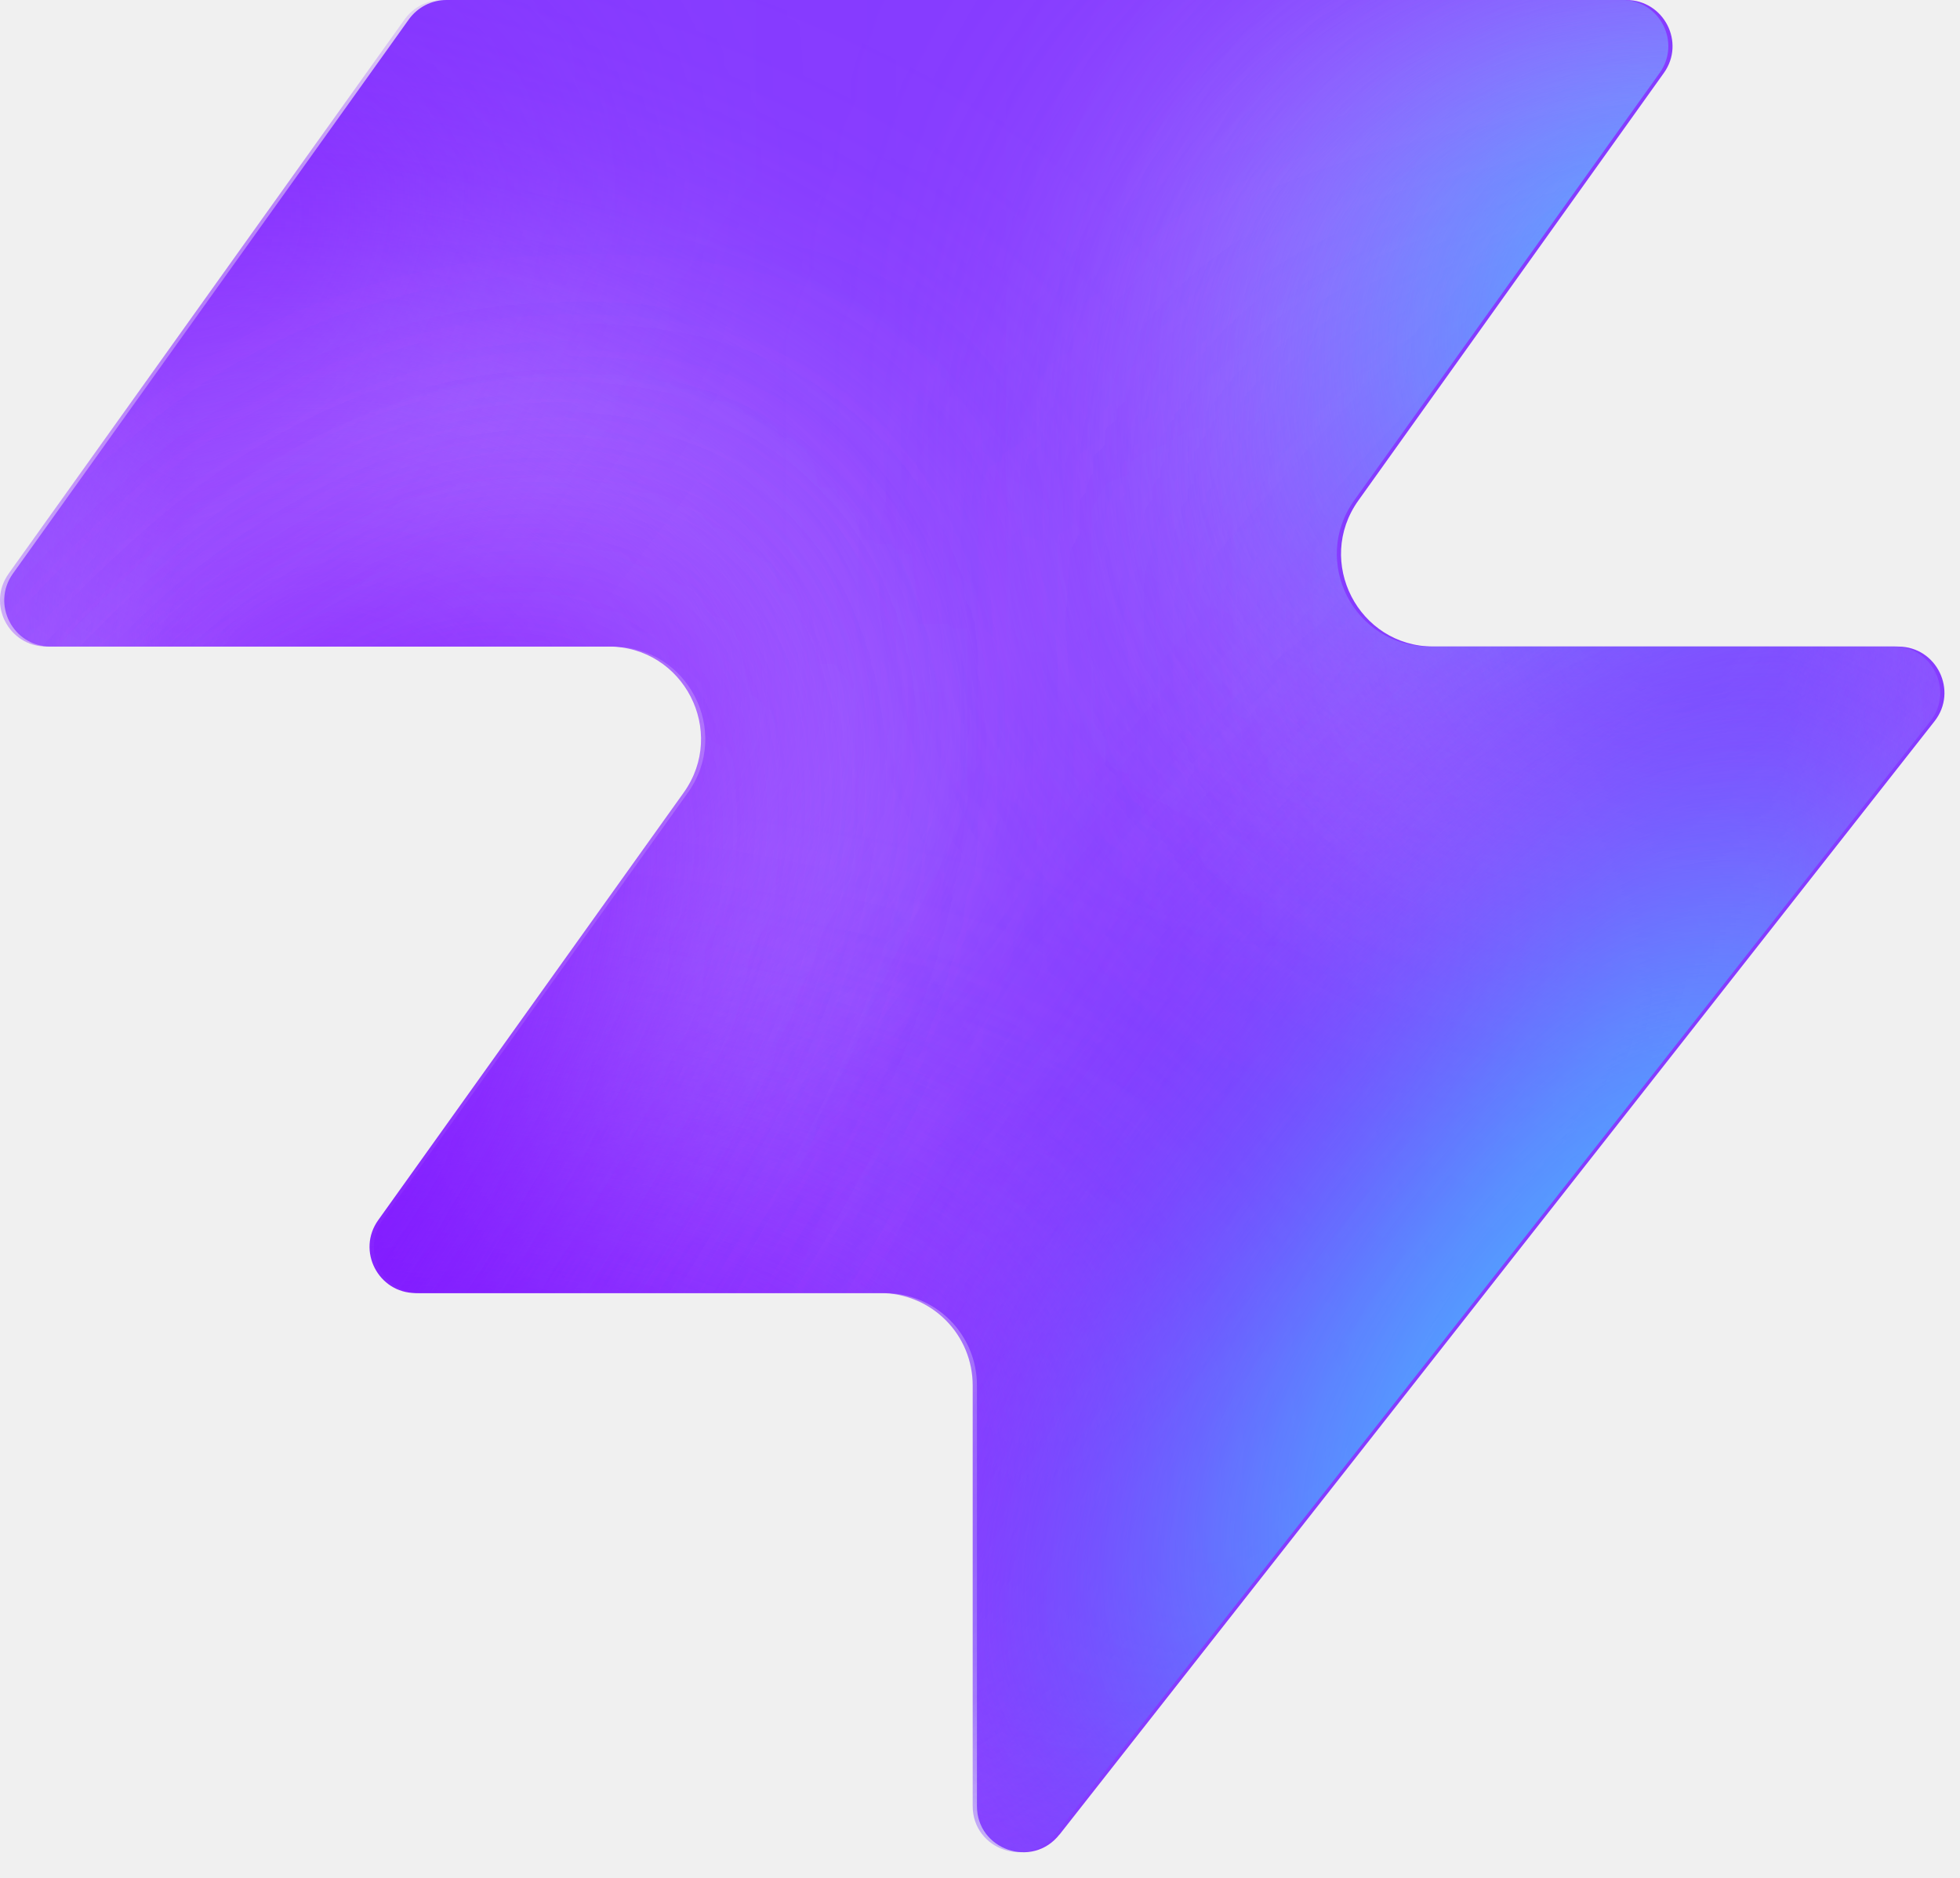
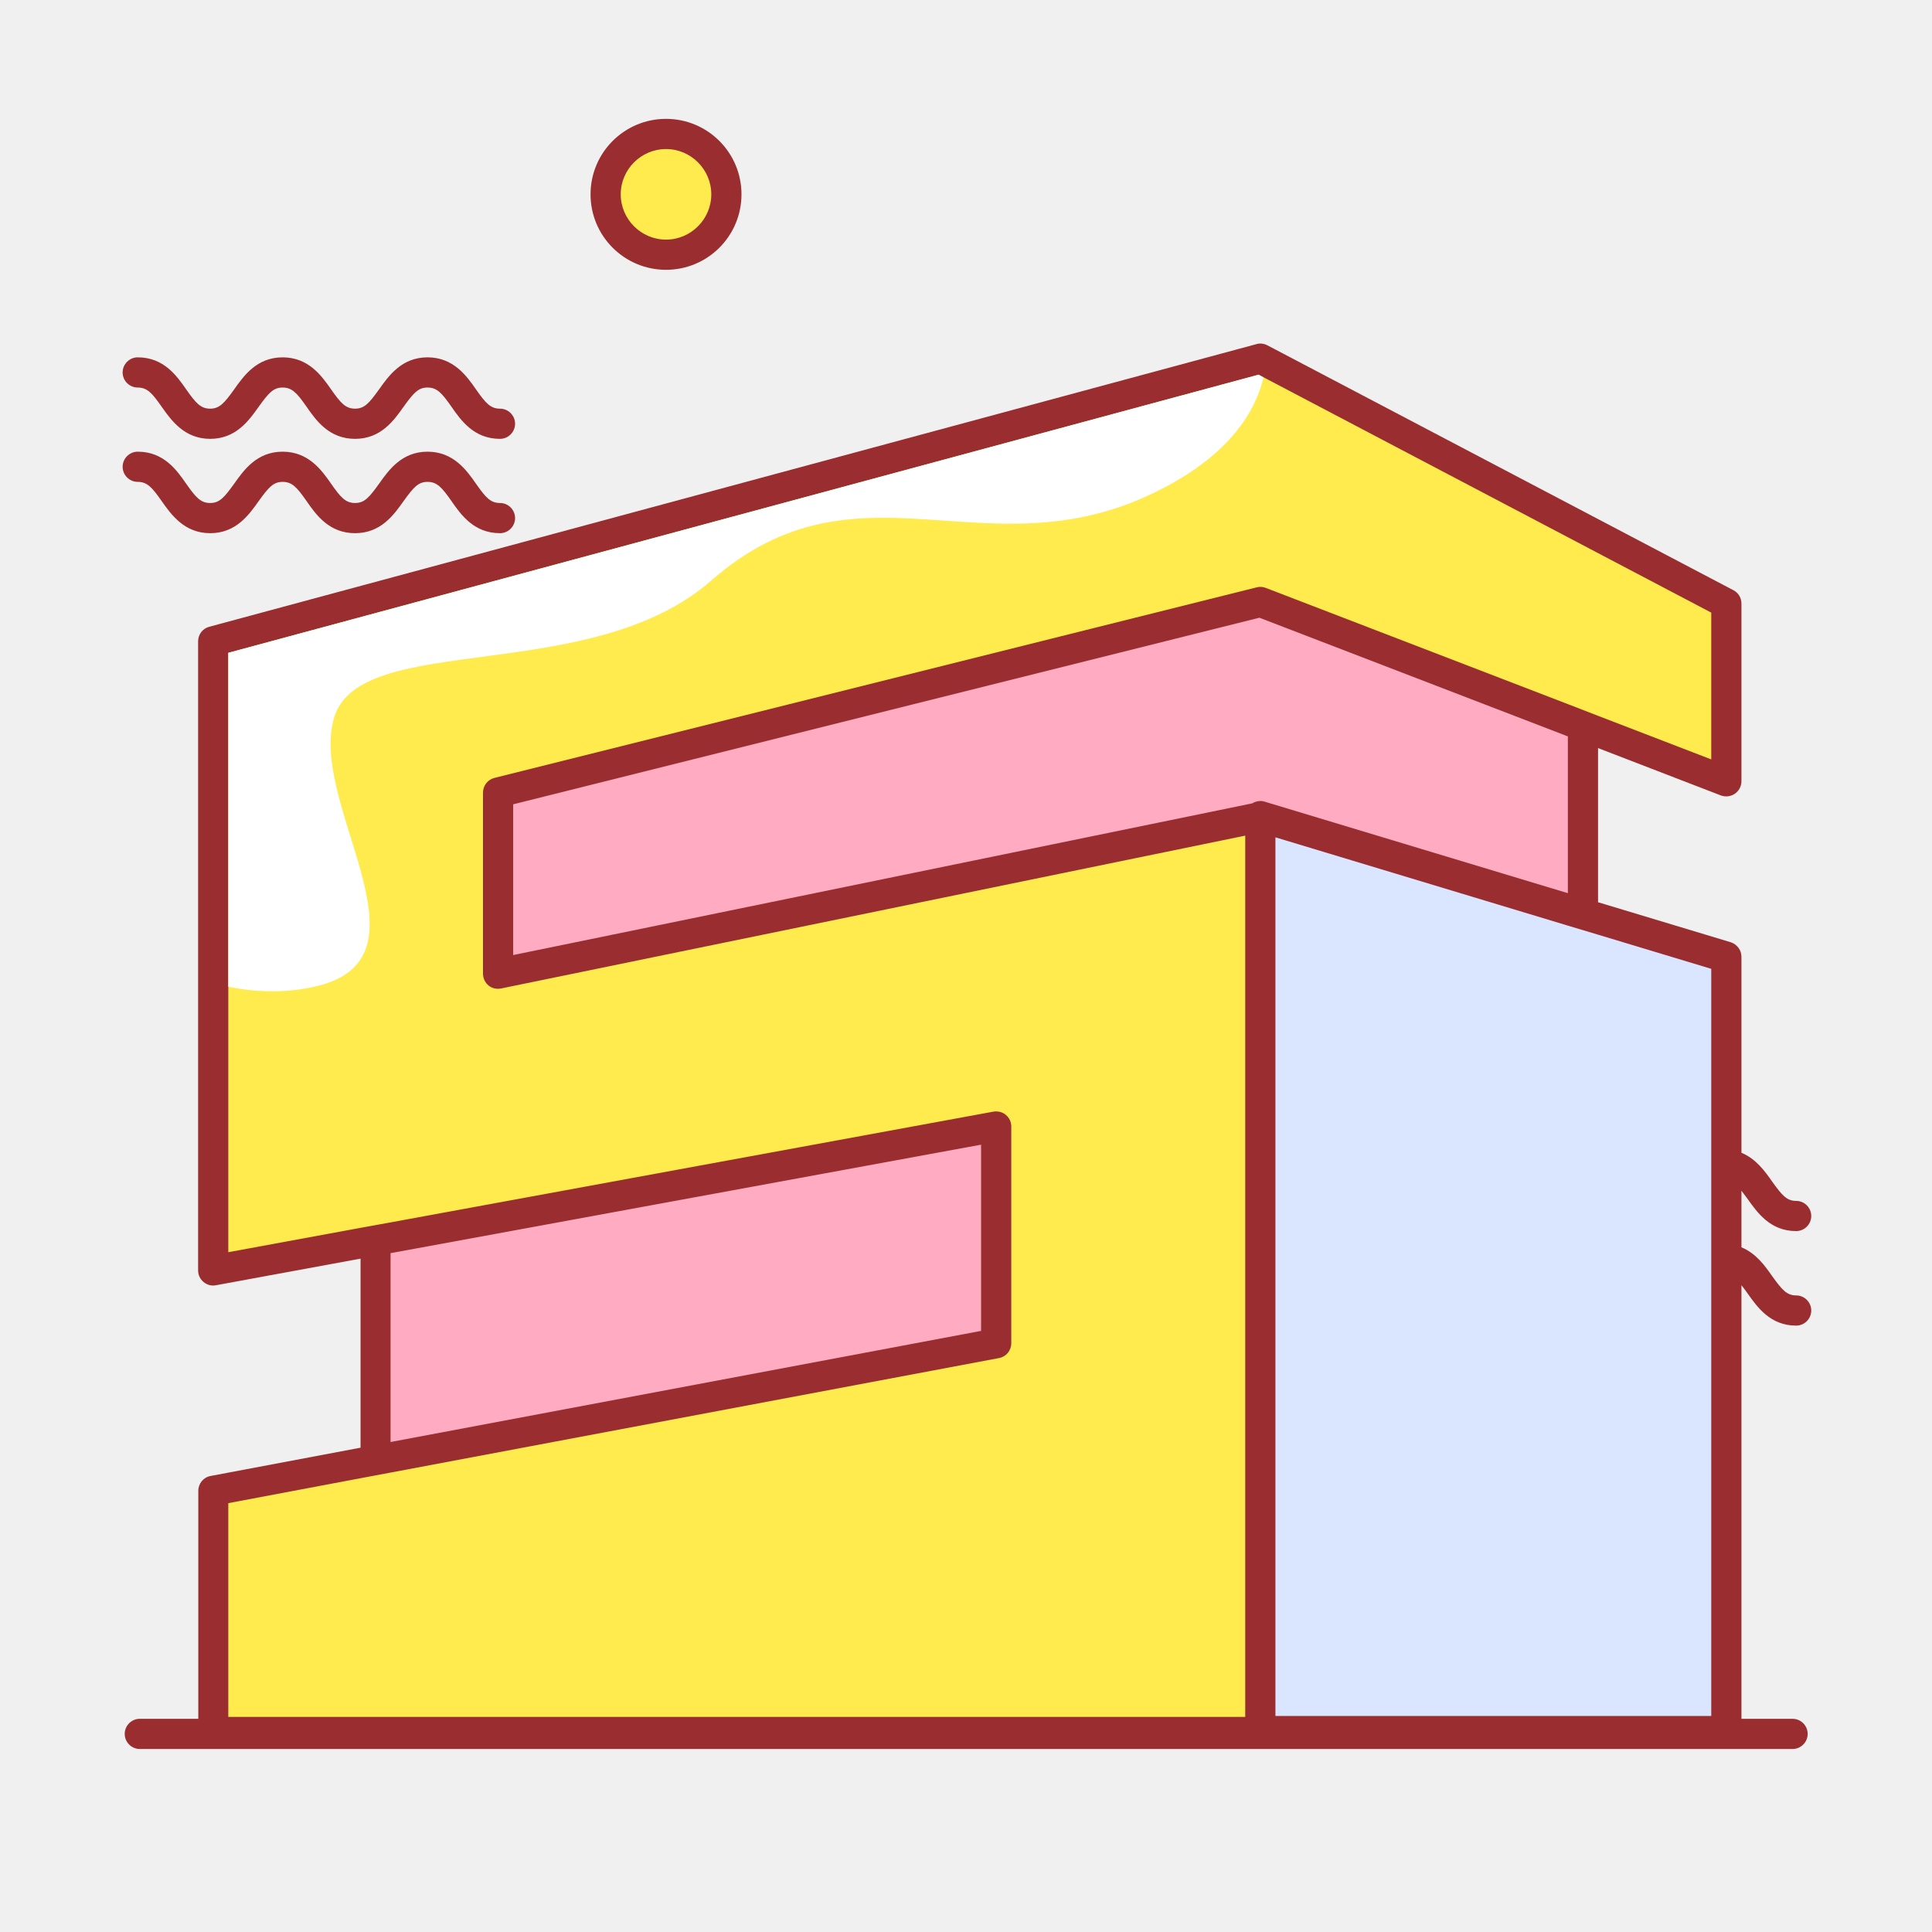
- <svg xmlns="http://www.w3.org/2000/svg" width="48" height="46" fill="none" viewBox="0 0 48 46">
-   <path fill="#863bff" d="M25.946 44.938c-.664.845-2.021.375-2.021-.698V33.937a2.26 2.26 0 0 0-2.262-2.262H10.287c-.92 0-1.456-1.04-.92-1.788l7.48-10.471c1.07-1.497 0-3.578-1.842-3.578H1.237c-.92 0-1.456-1.04-.92-1.788L10.013.474c.214-.297.556-.474.92-.474h28.894c.92 0 1.456 1.04.92 1.788l-7.48 10.471c-1.07 1.498 0 3.579 1.842 3.579h11.377c.943 0 1.473 1.088.89 1.83L25.947 44.94z" style="fill:#863bff;fill:color(display-p3 .525 .23 1);fill-opacity:1" />
-   <mask id="a" width="48" height="46" x="0" y="0" maskUnits="userSpaceOnUse" style="mask-type:alpha">
-     <path fill="#000" d="M25.842 44.938c-.664.844-2.021.375-2.021-.698V33.937a2.26 2.26 0 0 0-2.262-2.262H10.183c-.92 0-1.456-1.04-.92-1.788l7.48-10.471c1.07-1.498 0-3.579-1.842-3.579H1.133c-.92 0-1.456-1.04-.92-1.787L9.91.473c.214-.297.556-.474.92-.474h28.894c.92 0 1.456 1.04.92 1.788l-7.48 10.471c-1.07 1.498 0 3.578 1.842 3.578h11.377c.943 0 1.473 1.088.89 1.832L25.843 44.94z" style="fill:#000;fill-opacity:1" />
-   </mask>
-   <g mask="url(#a)">
-     <g filter="url(#b)">
-       <ellipse cx="5.508" cy="14.704" fill="#ede6ff" rx="5.508" ry="14.704" style="fill:#ede6ff;fill:color(display-p3 .927 .903 1);fill-opacity:1" transform="matrix(.00324 1 1 -.00324 -4.47 31.516)" />
-     </g>
-     <g filter="url(#c)">
-       <ellipse cx="10.399" cy="29.851" fill="#ede6ff" rx="10.399" ry="29.851" style="fill:#ede6ff;fill:color(display-p3 .927 .903 1);fill-opacity:1" transform="matrix(.00324 1 1 -.00324 -39.328 7.883)" />
-     </g>
-     <g filter="url(#d)">
-       <ellipse cx="5.508" cy="30.487" fill="#7e14ff" rx="5.508" ry="30.487" style="fill:#7e14ff;fill:color(display-p3 .492 .077 1);fill-opacity:1" transform="rotate(89.814 -25.913 -14.639)scale(1 -1)" />
-     </g>
-     <g filter="url(#e)">
-       <ellipse cx="5.508" cy="30.599" fill="#7e14ff" rx="5.508" ry="30.599" style="fill:#7e14ff;fill:color(display-p3 .492 .077 1);fill-opacity:1" transform="rotate(89.814 -32.644 -3.334)scale(1 -1)" />
-     </g>
-     <g filter="url(#f)">
-       <ellipse cx="5.508" cy="30.599" fill="#7e14ff" rx="5.508" ry="30.599" style="fill:#7e14ff;fill:color(display-p3 .492 .077 1);fill-opacity:1" transform="matrix(.00324 1 1 -.00324 -34.34 30.47)" />
-     </g>
-     <g filter="url(#g)">
-       <ellipse cx="14.072" cy="22.078" fill="#ede6ff" rx="14.072" ry="22.078" style="fill:#ede6ff;fill:color(display-p3 .927 .903 1);fill-opacity:1" transform="rotate(93.35 24.506 48.493)scale(-1 1)" />
-     </g>
-     <g filter="url(#h)">
-       <ellipse cx="3.47" cy="21.501" fill="#7e14ff" rx="3.47" ry="21.501" style="fill:#7e14ff;fill:color(display-p3 .492 .077 1);fill-opacity:1" transform="rotate(89.009 28.708 47.59)scale(-1 1)" />
-     </g>
-     <g filter="url(#i)">
-       <ellipse cx="3.47" cy="21.501" fill="#7e14ff" rx="3.47" ry="21.501" style="fill:#7e14ff;fill:color(display-p3 .492 .077 1);fill-opacity:1" transform="rotate(89.009 28.708 47.59)scale(-1 1)" />
-     </g>
-     <g filter="url(#j)">
-       <ellipse cx=".387" cy="8.972" fill="#7e14ff" rx="4.407" ry="29.108" style="fill:#7e14ff;fill:color(display-p3 .492 .077 1);fill-opacity:1" transform="rotate(39.51 .387 8.972)" />
-     </g>
-     <g filter="url(#k)">
-       <ellipse cx="47.523" cy="-6.092" fill="#7e14ff" rx="4.407" ry="29.108" style="fill:#7e14ff;fill:color(display-p3 .492 .077 1);fill-opacity:1" transform="rotate(37.892 47.523 -6.092)" />
-     </g>
-     <g filter="url(#l)">
-       <ellipse cx="41.412" cy="6.333" fill="#47bfff" rx="5.971" ry="9.665" style="fill:#47bfff;fill:color(display-p3 .28 .748 1);fill-opacity:1" transform="rotate(37.892 41.412 6.333)" />
-     </g>
-     <g filter="url(#m)">
-       <ellipse cx="-1.879" cy="38.332" fill="#7e14ff" rx="4.407" ry="29.108" style="fill:#7e14ff;fill:color(display-p3 .492 .077 1);fill-opacity:1" transform="rotate(37.892 -1.88 38.332)" />
-     </g>
-     <g filter="url(#n)">
-       <ellipse cx="-1.879" cy="38.332" fill="#7e14ff" rx="4.407" ry="29.108" style="fill:#7e14ff;fill:color(display-p3 .492 .077 1);fill-opacity:1" transform="rotate(37.892 -1.88 38.332)" />
-     </g>
-     <g filter="url(#o)">
-       <ellipse cx="35.651" cy="29.907" fill="#7e14ff" rx="4.407" ry="29.108" style="fill:#7e14ff;fill:color(display-p3 .492 .077 1);fill-opacity:1" transform="rotate(37.892 35.651 29.907)" />
-     </g>
-     <g filter="url(#p)">
-       <ellipse cx="38.418" cy="32.4" fill="#47bfff" rx="5.971" ry="15.297" style="fill:#47bfff;fill:color(display-p3 .28 .748 1);fill-opacity:1" transform="rotate(37.892 38.418 32.4)" />
-     </g>
-   </g>
-   <defs>
-     <filter id="b" width="60.045" height="41.654" x="-19.77" y="16.149" color-interpolation-filters="sRGB" filterUnits="userSpaceOnUse">
-       <feFlood flood-opacity="0" result="BackgroundImageFix" />
-       <feBlend in="SourceGraphic" in2="BackgroundImageFix" result="shape" />
-       <feGaussianBlur result="effect1_foregroundBlur_2002_17158" stdDeviation="7.659" />
-     </filter>
-     <filter id="c" width="90.34" height="51.437" x="-54.613" y="-7.533" color-interpolation-filters="sRGB" filterUnits="userSpaceOnUse">
-       <feFlood flood-opacity="0" result="BackgroundImageFix" />
-       <feBlend in="SourceGraphic" in2="BackgroundImageFix" result="shape" />
-       <feGaussianBlur result="effect1_foregroundBlur_2002_17158" stdDeviation="7.659" />
-     </filter>
-     <filter id="d" width="79.355" height="29.4" x="-49.64" y="2.03" color-interpolation-filters="sRGB" filterUnits="userSpaceOnUse">
-       <feFlood flood-opacity="0" result="BackgroundImageFix" />
-       <feBlend in="SourceGraphic" in2="BackgroundImageFix" result="shape" />
-       <feGaussianBlur result="effect1_foregroundBlur_2002_17158" stdDeviation="4.596" />
-     </filter>
-     <filter id="e" width="79.579" height="29.4" x="-45.045" y="20.029" color-interpolation-filters="sRGB" filterUnits="userSpaceOnUse">
-       <feFlood flood-opacity="0" result="BackgroundImageFix" />
-       <feBlend in="SourceGraphic" in2="BackgroundImageFix" result="shape" />
-       <feGaussianBlur result="effect1_foregroundBlur_2002_17158" stdDeviation="4.596" />
-     </filter>
-     <filter id="f" width="79.579" height="29.4" x="-43.513" y="21.178" color-interpolation-filters="sRGB" filterUnits="userSpaceOnUse">
-       <feFlood flood-opacity="0" result="BackgroundImageFix" />
-       <feBlend in="SourceGraphic" in2="BackgroundImageFix" result="shape" />
-       <feGaussianBlur result="effect1_foregroundBlur_2002_17158" stdDeviation="4.596" />
-     </filter>
-     <filter id="g" width="74.749" height="58.852" x="15.756" y="-17.901" color-interpolation-filters="sRGB" filterUnits="userSpaceOnUse">
-       <feFlood flood-opacity="0" result="BackgroundImageFix" />
-       <feBlend in="SourceGraphic" in2="BackgroundImageFix" result="shape" />
-       <feGaussianBlur result="effect1_foregroundBlur_2002_17158" stdDeviation="7.659" />
-     </filter>
-     <filter id="h" width="61.377" height="25.362" x="23.548" y="2.284" color-interpolation-filters="sRGB" filterUnits="userSpaceOnUse">
-       <feFlood flood-opacity="0" result="BackgroundImageFix" />
-       <feBlend in="SourceGraphic" in2="BackgroundImageFix" result="shape" />
-       <feGaussianBlur result="effect1_foregroundBlur_2002_17158" stdDeviation="4.596" />
-     </filter>
-     <filter id="i" width="61.377" height="25.362" x="23.548" y="2.284" color-interpolation-filters="sRGB" filterUnits="userSpaceOnUse">
-       <feFlood flood-opacity="0" result="BackgroundImageFix" />
-       <feBlend in="SourceGraphic" in2="BackgroundImageFix" result="shape" />
-       <feGaussianBlur result="effect1_foregroundBlur_2002_17158" stdDeviation="4.596" />
-     </filter>
-     <filter id="j" width="56.045" height="63.649" x="-27.636" y="-22.853" color-interpolation-filters="sRGB" filterUnits="userSpaceOnUse">
-       <feFlood flood-opacity="0" result="BackgroundImageFix" />
-       <feBlend in="SourceGraphic" in2="BackgroundImageFix" result="shape" />
-       <feGaussianBlur result="effect1_foregroundBlur_2002_17158" stdDeviation="4.596" />
-     </filter>
-     <filter id="k" width="54.814" height="64.646" x="20.116" y="-38.415" color-interpolation-filters="sRGB" filterUnits="userSpaceOnUse">
-       <feFlood flood-opacity="0" result="BackgroundImageFix" />
-       <feBlend in="SourceGraphic" in2="BackgroundImageFix" result="shape" />
-       <feGaussianBlur result="effect1_foregroundBlur_2002_17158" stdDeviation="4.596" />
-     </filter>
-     <filter id="l" width="33.541" height="35.313" x="24.641" y="-11.323" color-interpolation-filters="sRGB" filterUnits="userSpaceOnUse">
-       <feFlood flood-opacity="0" result="BackgroundImageFix" />
-       <feBlend in="SourceGraphic" in2="BackgroundImageFix" result="shape" />
-       <feGaussianBlur result="effect1_foregroundBlur_2002_17158" stdDeviation="4.596" />
-     </filter>
-     <filter id="m" width="54.814" height="64.646" x="-29.286" y="6.009" color-interpolation-filters="sRGB" filterUnits="userSpaceOnUse">
-       <feFlood flood-opacity="0" result="BackgroundImageFix" />
-       <feBlend in="SourceGraphic" in2="BackgroundImageFix" result="shape" />
-       <feGaussianBlur result="effect1_foregroundBlur_2002_17158" stdDeviation="4.596" />
-     </filter>
-     <filter id="n" width="54.814" height="64.646" x="-29.286" y="6.009" color-interpolation-filters="sRGB" filterUnits="userSpaceOnUse">
-       <feFlood flood-opacity="0" result="BackgroundImageFix" />
-       <feBlend in="SourceGraphic" in2="BackgroundImageFix" result="shape" />
-       <feGaussianBlur result="effect1_foregroundBlur_2002_17158" stdDeviation="4.596" />
-     </filter>
-     <filter id="o" width="54.814" height="64.646" x="8.244" y="-2.416" color-interpolation-filters="sRGB" filterUnits="userSpaceOnUse">
-       <feFlood flood-opacity="0" result="BackgroundImageFix" />
-       <feBlend in="SourceGraphic" in2="BackgroundImageFix" result="shape" />
-       <feGaussianBlur result="effect1_foregroundBlur_2002_17158" stdDeviation="4.596" />
-     </filter>
-     <filter id="p" width="39.409" height="43.623" x="18.713" y="10.588" color-interpolation-filters="sRGB" filterUnits="userSpaceOnUse">
-       <feFlood flood-opacity="0" result="BackgroundImageFix" />
-       <feBlend in="SourceGraphic" in2="BackgroundImageFix" result="shape" />
-       <feGaussianBlur result="effect1_foregroundBlur_2002_17158" stdDeviation="4.596" />
-     </filter>
-   </defs>
+ <svg xmlns="http://www.w3.org/2000/svg" width="800px" height="800px" viewBox="0 0 1024 1024" class="icon" version="1.1">
+   <path d="M265 282.6c-13.8 0-20.7-9.8-25.7-17-5.1-7.3-7.7-10.2-12.7-10.2s-7.5 3-12.7 10.2c-5.1 7.2-12 17-25.7 17-13.8 0-20.7-9.8-25.7-17-5.1-7.3-7.7-10.2-12.7-10.2s-7.5 3-12.7 10.2c-5.1 7.2-12 17-25.7 17s-20.7-9.9-25.7-17c-5.1-7.3-7.7-10.2-12.7-10.2-4.4 0-8-3.6-8-8s3.6-8 8-8c13.8 0 20.7 9.8 25.7 17 5.1 7.3 7.7 10.2 12.7 10.2s7.5-3 12.7-10.2c5.1-7.2 12-17 25.7-17s20.7 9.8 25.7 17c5.1 7.3 7.7 10.2 12.7 10.2 5 0 7.5-3 12.7-10.2 5.1-7.2 12-17 25.7-17s20.7 9.8 25.7 17c5.1 7.3 7.7 10.2 12.7 10.2 4.4 0 8 3.6 8 8s-3.6 8-8 8zM265 232.6c-13.8 0-20.7-9.8-25.7-17-5.1-7.3-7.7-10.2-12.7-10.2s-7.5 3-12.7 10.2c-5.1 7.2-12 17-25.7 17-13.8 0-20.7-9.8-25.7-17-5.1-7.3-7.7-10.2-12.7-10.2s-7.5 3-12.7 10.2c-5.1 7.2-12 17-25.7 17s-20.7-9.9-25.7-17c-5.1-7.3-7.7-10.2-12.7-10.2-4.4 0-8-3.6-8-8s3.6-8 8-8c13.8 0 20.7 9.8 25.7 17 5.1 7.3 7.7 10.2 12.7 10.2s7.5-3 12.7-10.2c5.1-7.2 12-17 25.7-17s20.7 9.8 25.7 17c5.1 7.3 7.7 10.2 12.7 10.2 5 0 7.5-3 12.7-10.2 5.1-7.2 12-17 25.7-17s20.7 9.8 25.7 17c5.1 7.3 7.7 10.2 12.7 10.2 4.4 0 8 3.6 8 8s-3.6 8-8 8z" fill="#9A2D2F" />
+   <path d="M353 103m-32 0a32 32 0 1 0 64 0 32 32 0 1 0-64 0Z" fill="#FFEB4D" />
+   <path d="M353 143c-22.1 0-40-17.9-40-40s17.9-40 40-40 40 17.9 40 40-17.9 40-40 40z m0-64c-13.2 0-24 10.8-24 24s10.8 24 24 24 24-10.8 24-24-10.8-24-24-24z" fill="#9A2D2F" />
+   <path d="M839 918.5H199v-562l476-105 164 105z" fill="#FFACC2" />
+   <path d="M264 516v-96l404-101 247 95.1v-94.3L668 190 113 339.8v333.5L528 597v115l-415 78.1V918h802V507.6L668 433z" fill="#FFEB4D" />
+   <path d="M668 917.5h247V507.1l-247-74.6z" fill="#DAE5FF" />
+   <path d="M926.3 685.6c5.1 7.2 12 17 25.7 17 4.4 0 8-3.6 8-8s-3.6-8-8-8c-5 0-7.5-3-12.7-10.2-3.7-5.3-8.5-12.1-16.3-15.3v-30c1 1.3 2 2.7 3.3 4.4 5.1 7.2 12 17 25.7 17 4.4 0 8-3.6 8-8s-3.6-8-8-8c-5 0-7.5-3-12.7-10.2-3.7-5.3-8.5-12.1-16.3-15.3V507.1c0-3.5-2.3-6.6-5.7-7.7L847 478.2v-81.7l65.1 25.1c2.5 0.9 5.2 0.6 7.4-0.9s3.5-4 3.5-6.6v-94.2c0-3-1.6-5.7-4.3-7.1L671.7 183c-1.8-0.9-3.9-1.2-5.8-0.6l-555 149.8c-3.5 0.9-5.9 4.1-5.9 7.7v333.5c0 2.4 1.1 4.6 2.9 6.1 1.8 1.5 4.2 2.2 6.6 1.7l76.6-14.1v100.2l-79.5 15c-3.8 0.7-6.5 4-6.5 7.9V911h-31c-4.4 0-8 3.6-8 8s3.6 8 8 8h876c4.4 0 8-3.6 8-8s-3.6-8-8-8H923V681.2c1 1.2 2.1 2.7 3.3 4.4zM676 443.8l155 46.8 16 4.8 60 18.1v396H676V443.8z m155 29.6l-160.7-48.5c-2.2-0.7-4.6-0.3-6.6 0.9L272 506.2v-79.9l395.5-98.9L831 390.3v83.1zM207 664.2l313-57.5v98.7l-313 58.9V664.2z m-86 132.5l70-13.2 16-3 322.5-60.7c3.8-0.7 6.5-4 6.5-7.9V597c0-2.4-1.1-4.6-2.9-6.1-1.8-1.5-4.2-2.1-6.6-1.7L207 647.9l-16 2.9-70 12.9V346l546.1-147.4L907 324.7v77.8l-60-23.1-16-6.2-160.1-61.6c-1.5-0.6-3.2-0.7-4.8-0.3l-404 101c-3.6 0.9-6.1 4.1-6.1 7.8v96c0 2.4 1.1 4.7 2.9 6.2s4.3 2.1 6.7 1.6l394.4-81V910H121V796.7z" fill="#9A2D2F" />
+   <path d="M121 346v177c15.4 3.1 31.7 3.5 48-0.6 63-16.1-6.3-97.3 8.3-142.7 14.7-45.3 135.7-16 199.7-72 78-68.2 145-2.8 235-46.7 37.8-18.4 52.9-41 57.7-61l-2.7-1.4L121 346z" fill="#FFFFFF" />
</svg>
